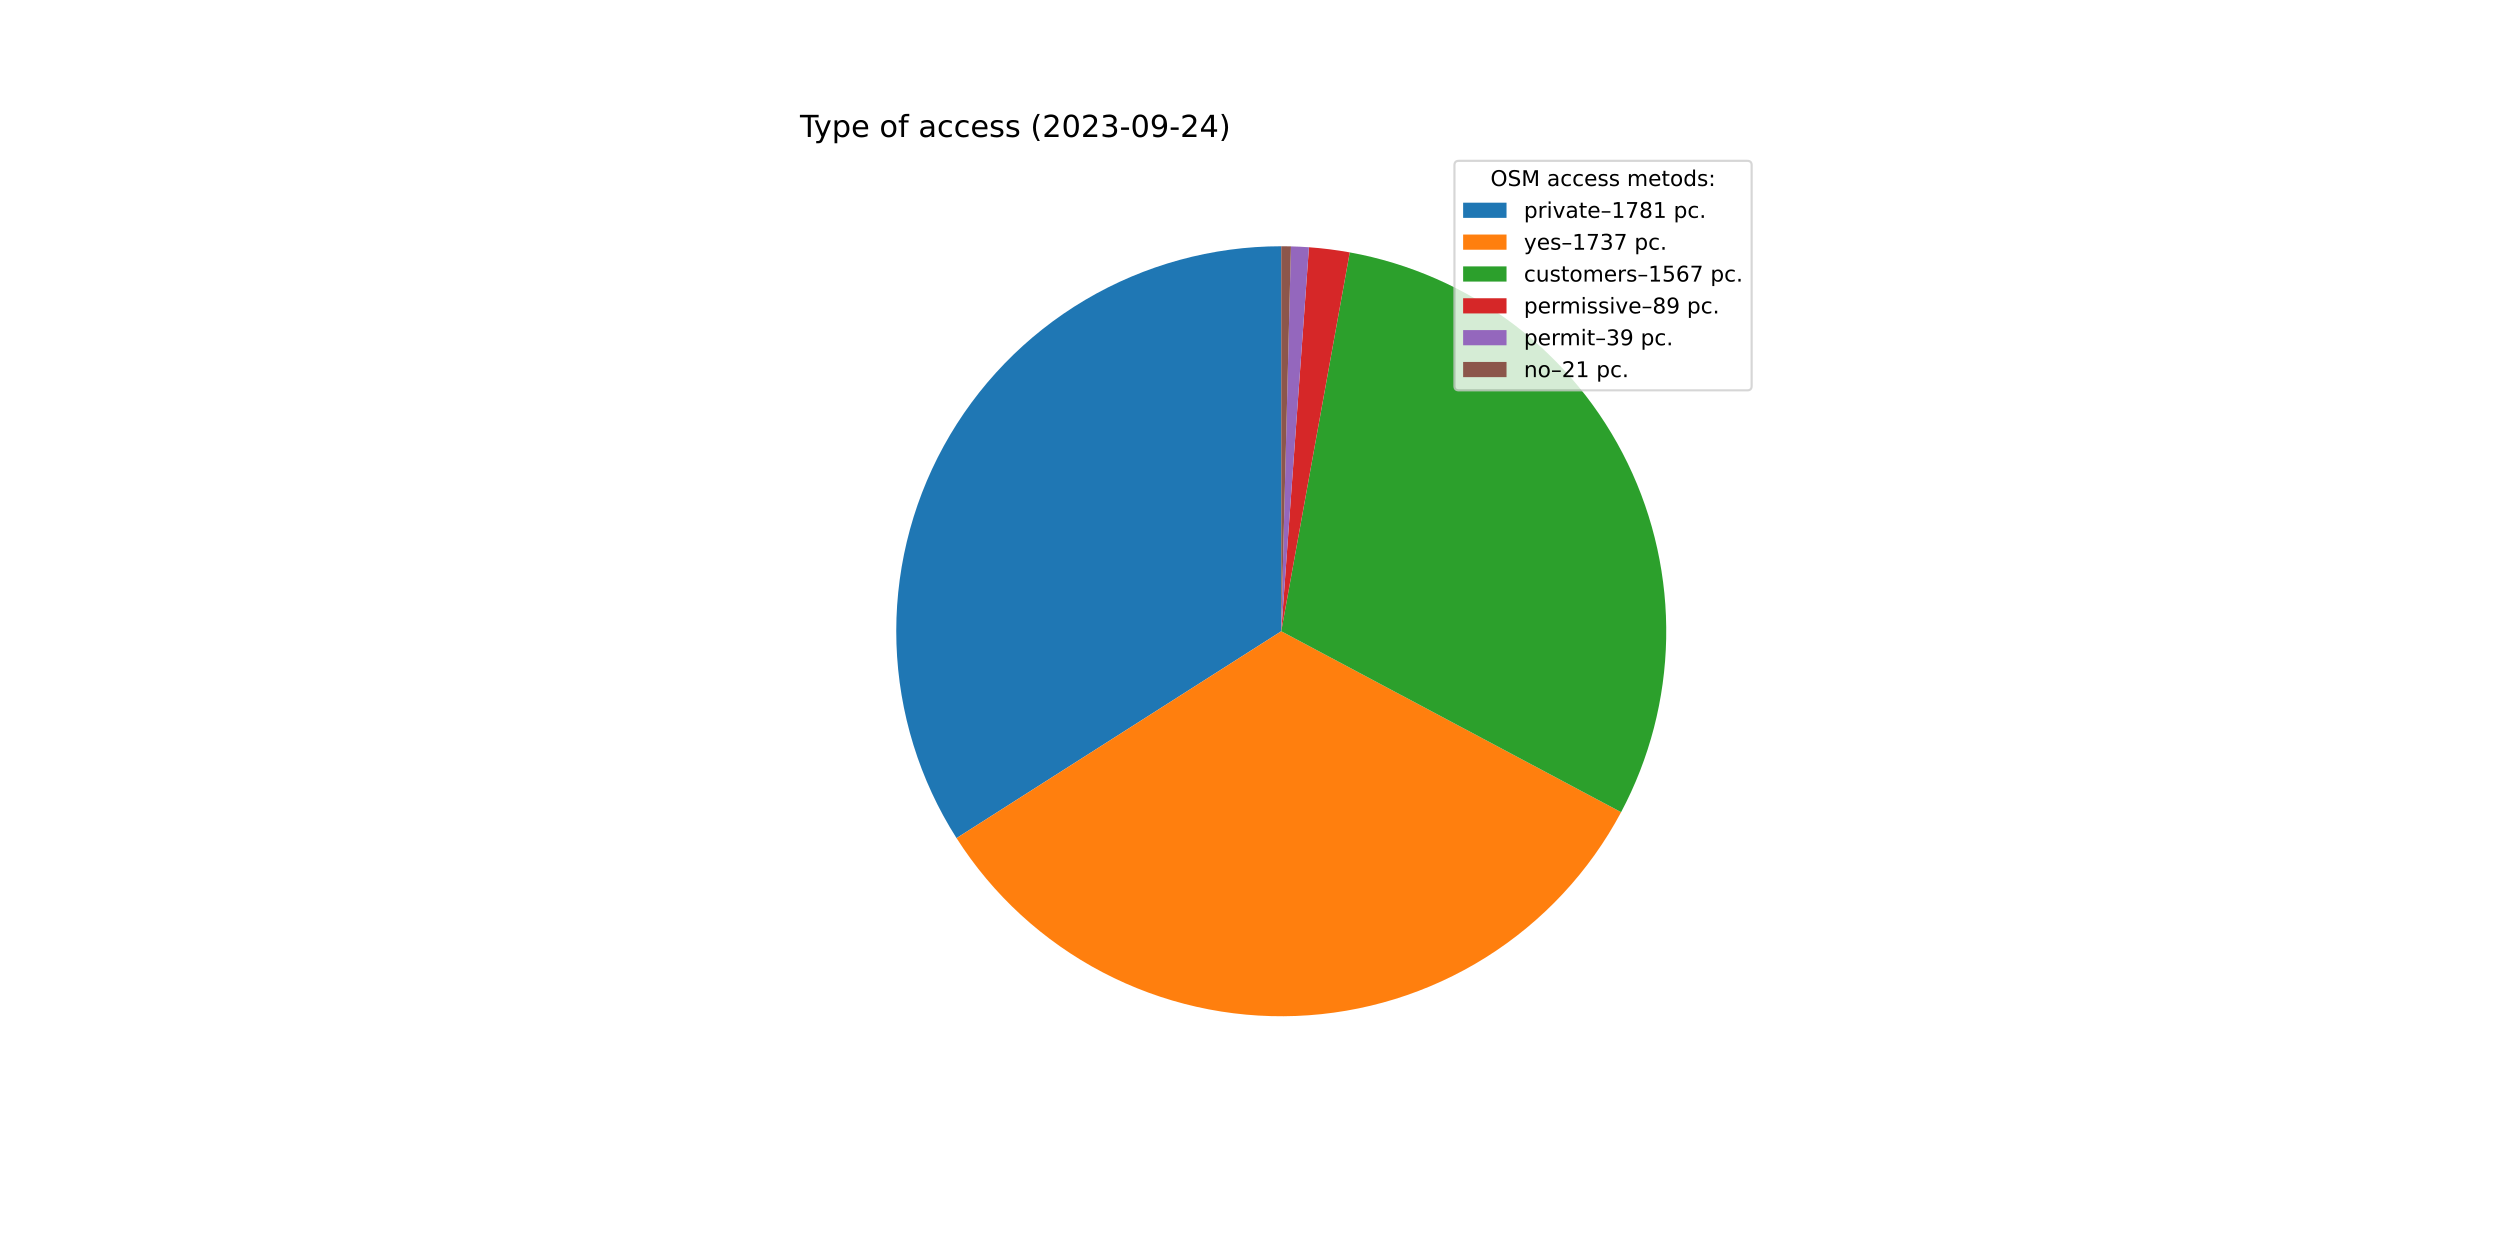
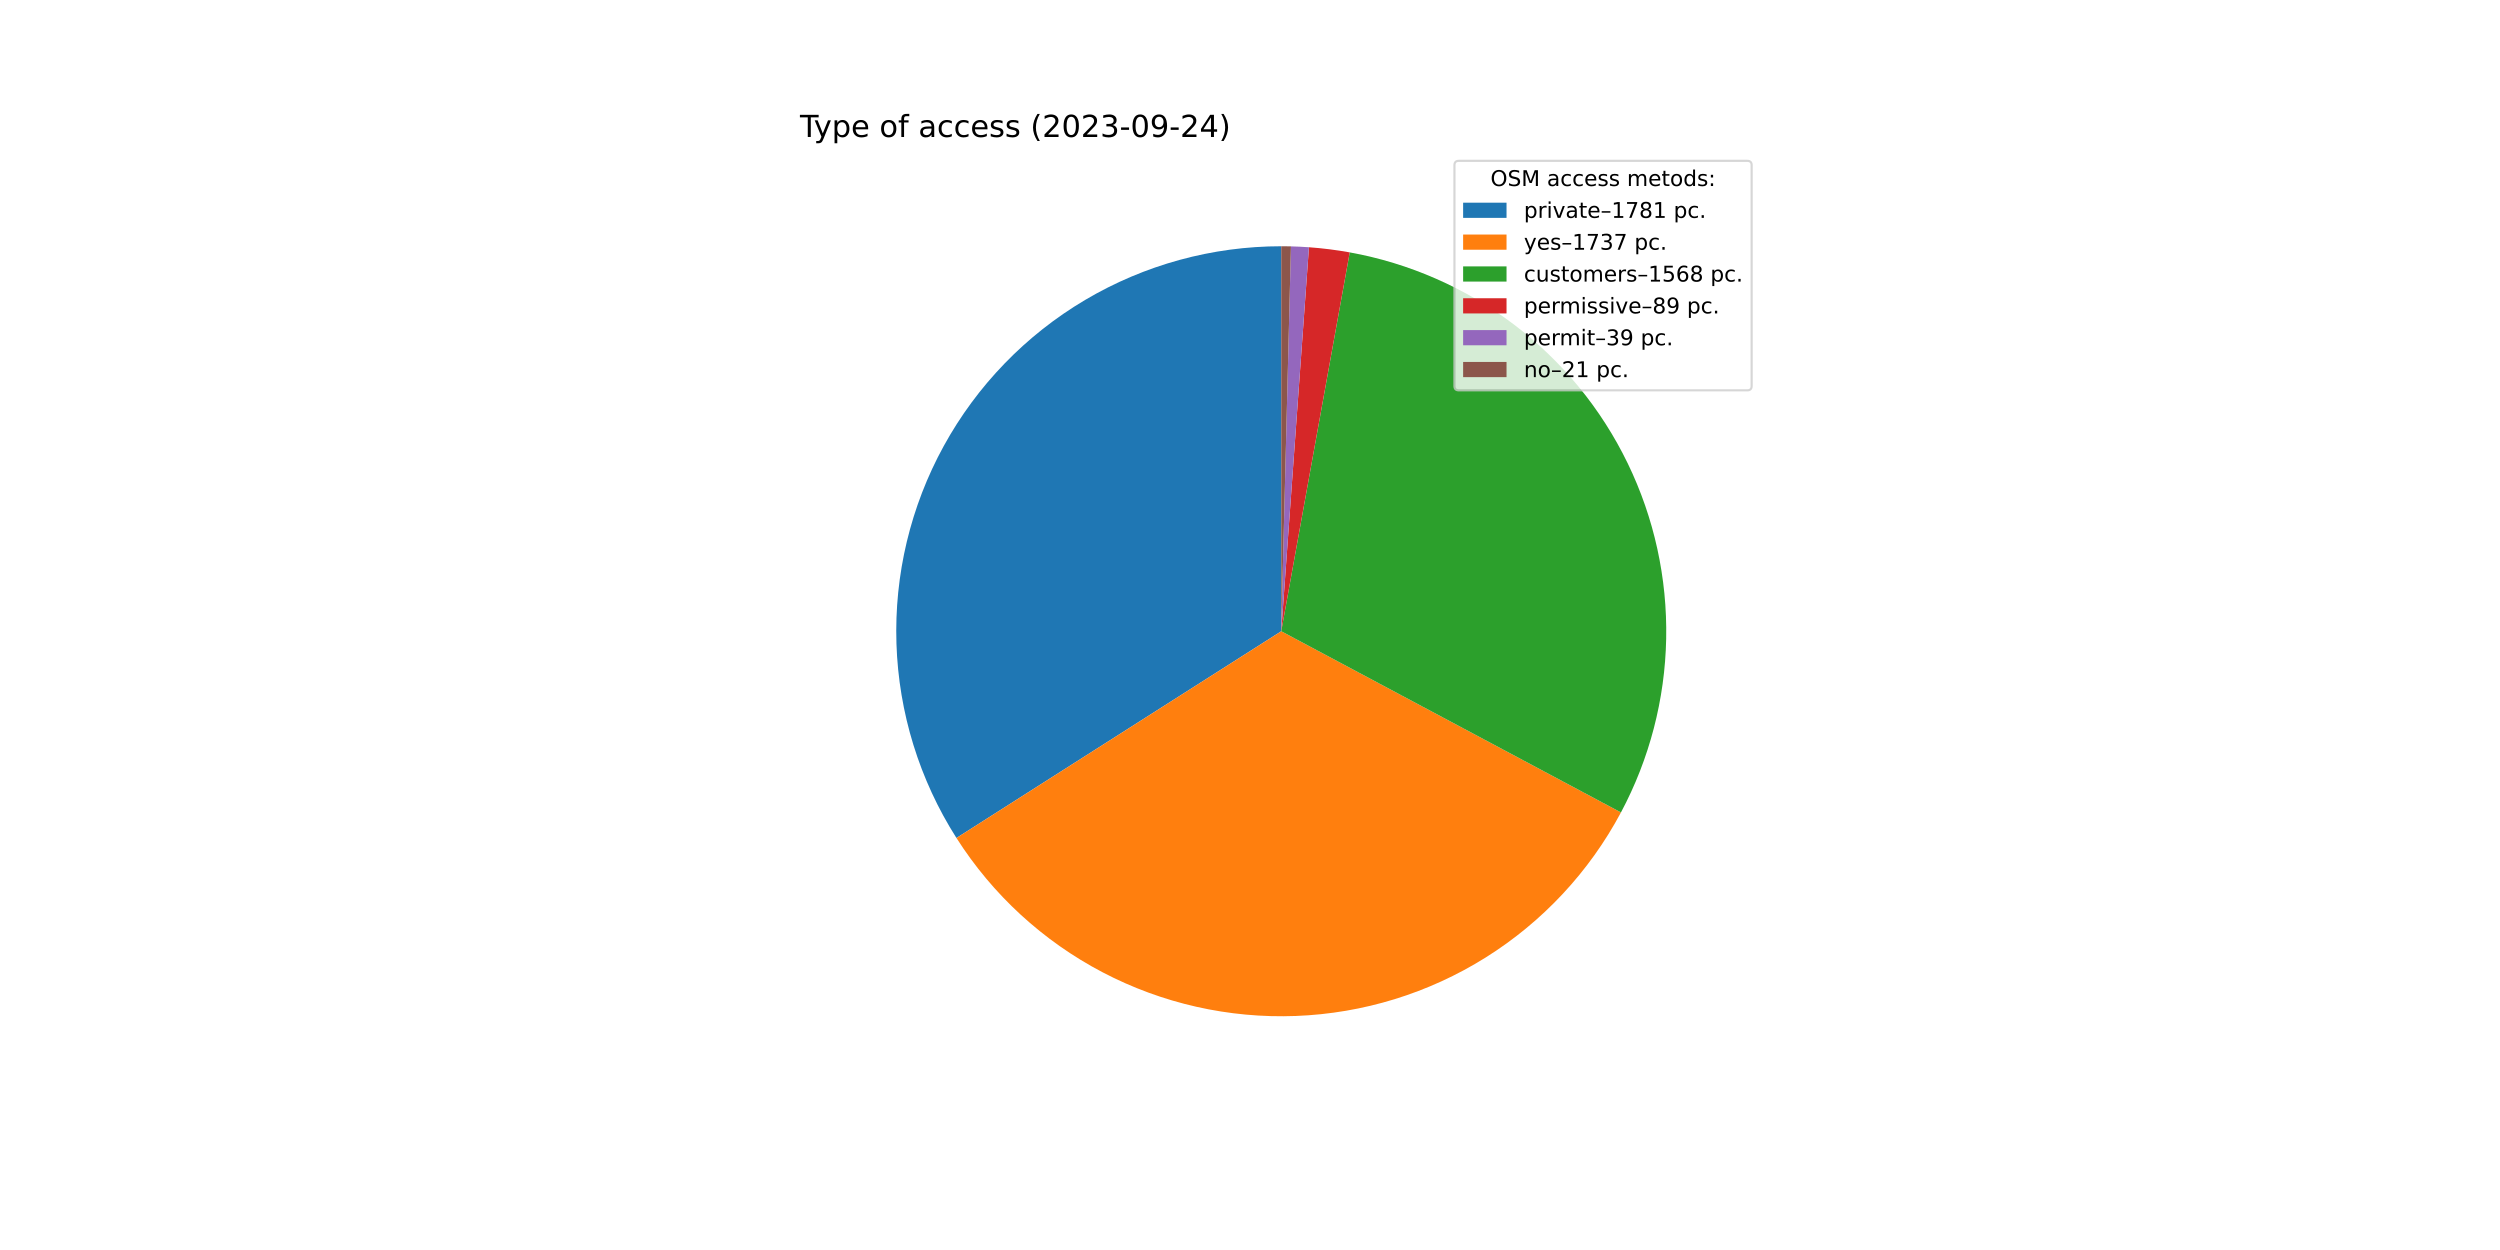
<svg xmlns="http://www.w3.org/2000/svg" xmlns:xlink="http://www.w3.org/1999/xlink" width="1152pt" height="576pt" viewBox="0 0 1152 576" version="1.1">
  <defs>
    <style type="text/css">*{stroke-linejoin: round; stroke-linecap: butt}</style>
  </defs>
  <g id="figure_1">
    <g id="patch_1">
      <path d="M 0 576  L 1152 576  L 1152 0  L 0 0  z " style="fill: #ffffff" />
    </g>
    <g id="axes_1">
      <g id="patch_2">
-         <path d="M 590.4 113.472  C 558.605 113.472 527.387 122.02 500.026 138.217  C 472.665 154.413 450.156 177.672 434.862 205.547  C 419.569 233.423 412.047 264.904 413.087 296.682  C 414.127 328.461 423.691 359.383 440.774 386.199  L 590.4 290.88  L 590.4 113.472  z " style="fill: #1f77b4" />
+         <path d="M 590.4 113.472  C 558.611 113.472 527.398 122.016 500.042 138.207  C 472.685 154.398 450.176 177.649 434.88 205.516  C 419.584 233.383 412.055 264.856 413.085 296.628  C 414.115 328.401 423.666 359.32 440.735 386.138  L 590.4 290.88  L 590.4 113.472  z " style="fill: #1f77b4" />
      </g>
      <g id="patch_3">
-         <path d="M 440.774 386.199  C 457.43 412.345 480.653 433.674 508.118 448.053  C 535.583 462.431 566.342 469.362 597.32 468.153  C 628.297 466.944 658.423 457.636 684.684 441.16  C 710.944 424.685 732.433 401.61 747.001 374.245  L 590.4 290.88  L 440.774 386.199  z " style="fill: #ff7f0e" />
+         <path d="M 440.735 386.138  C 457.378 412.286 480.585 433.621 508.038 448.011  C 535.49 462.4 566.24 469.347 597.212 468.157  C 628.184 466.967 658.31 457.681 684.577 441.227  C 710.844 424.773 732.347 401.72 746.934 374.372  L 590.4 290.88  L 440.735 386.138  z " style="fill: #ff7f0e" />
      </g>
      <g id="patch_4">
-         <path d="M 747.001 374.245  C 760.129 349.584 767.248 322.167 767.776 294.234  C 768.304 266.301 762.227 238.635 750.041 213.495  C 737.854 188.355 719.9 166.445 697.644 149.557  C 675.389 132.668 649.456 121.273 621.964 116.302  L 590.4 290.88  L 747.001 374.245  z " style="fill: #2ca02c" />
+         <path d="M 746.934 374.372  C 760.088 349.71 767.229 322.285 767.774 294.34  C 768.319 266.395 762.253 238.712 750.07 213.556  C 737.888 188.4 719.932 166.476 697.669 149.576  C 675.407 132.675 649.462 121.273 621.958 116.301  L 590.4 290.88  L 746.934 374.372  z " style="fill: #2ca02c" />
      </g>
      <g id="patch_5">
-         <path d="M 621.964 116.302  C 618.855 115.74 615.731 115.261 612.597 114.866  C 609.463 114.471 606.318 114.159 603.167 113.932  L 590.4 290.88  L 621.964 116.302  z " style="fill: #d62728" />
+         <path d="M 621.958 116.301  C 618.849 115.739 615.727 115.261 612.593 114.866  C 609.459 114.47 606.315 114.159 603.165 113.932  L 590.4 290.88  L 621.958 116.301  z " style="fill: #d62728" />
      </g>
      <g id="patch_6">
-         <path d="M 603.167 113.932  C 601.786 113.832 600.405 113.749 599.022 113.682  C 597.639 113.614 596.256 113.563 594.872 113.528  L 590.4 290.88  L 603.167 113.932  z " style="fill: #9467bd" />
+         <path d="M 603.165 113.932  C 601.784 113.832 600.403 113.749 599.02 113.682  C 597.638 113.614 596.255 113.563 594.871 113.528  L 590.4 290.88  L 603.165 113.932  z " style="fill: #9467bd" />
      </g>
      <g id="patch_7">
-         <path d="M 594.872 113.528  C 594.127 113.51 593.381 113.495 592.636 113.486  C 591.891 113.477 591.145 113.472 590.4 113.472  L 590.4 290.88  L 594.872 113.528  z " style="fill: #8c564b" />
+         <path d="M 594.871 113.528  C 594.126 113.51 593.381 113.495 592.636 113.486  C 591.89 113.477 591.145 113.472 590.4 113.472  L 590.4 290.88  L 594.871 113.528  z " style="fill: #8c564b" />
      </g>
      <g id="matplotlib.axis_1" />
      <g id="matplotlib.axis_2" />
      <g id="text_1">
        <g transform="translate(368.64 63.12)scale(0.14 -0.14)">
          <defs>
            <path id="DejaVuSans-54" d="M -19 4666  L 3928 4666  L 3928 4134  L 2272 4134  L 2272 0  L 1638 0  L 1638 4134  L -19 4134  L -19 4666  z " transform="scale(0.015625)" />
            <path id="DejaVuSans-79" d="M 2059 -325  Q 1816 -950 1584 -1140  Q 1353 -1331 966 -1331  L 506 -1331  L 506 -850  L 844 -850  Q 1081 -850 1212 -737  Q 1344 -625 1503 -206  L 1606 56  L 191 3500  L 800 3500  L 1894 763  L 2988 3500  L 3597 3500  L 2059 -325  z " transform="scale(0.015625)" />
            <path id="DejaVuSans-70" d="M 1159 525  L 1159 -1331  L 581 -1331  L 581 3500  L 1159 3500  L 1159 2969  Q 1341 3281 1617 3432  Q 1894 3584 2278 3584  Q 2916 3584 3314 3078  Q 3713 2572 3713 1747  Q 3713 922 3314 415  Q 2916 -91 2278 -91  Q 1894 -91 1617 61  Q 1341 213 1159 525  z M 3116 1747  Q 3116 2381 2855 2742  Q 2594 3103 2138 3103  Q 1681 3103 1420 2742  Q 1159 2381 1159 1747  Q 1159 1113 1420 752  Q 1681 391 2138 391  Q 2594 391 2855 752  Q 3116 1113 3116 1747  z " transform="scale(0.015625)" />
            <path id="DejaVuSans-65" d="M 3597 1894  L 3597 1613  L 953 1613  Q 991 1019 1311 708  Q 1631 397 2203 397  Q 2534 397 2845 478  Q 3156 559 3463 722  L 3463 178  Q 3153 47 2828 -22  Q 2503 -91 2169 -91  Q 1331 -91 842 396  Q 353 884 353 1716  Q 353 2575 817 3079  Q 1281 3584 2069 3584  Q 2775 3584 3186 3129  Q 3597 2675 3597 1894  z M 3022 2063  Q 3016 2534 2758 2815  Q 2500 3097 2075 3097  Q 1594 3097 1305 2825  Q 1016 2553 972 2059  L 3022 2063  z " transform="scale(0.015625)" />
            <path id="DejaVuSans-20" transform="scale(0.015625)" />
            <path id="DejaVuSans-6f" d="M 1959 3097  Q 1497 3097 1228 2736  Q 959 2375 959 1747  Q 959 1119 1226 758  Q 1494 397 1959 397  Q 2419 397 2687 759  Q 2956 1122 2956 1747  Q 2956 2369 2687 2733  Q 2419 3097 1959 3097  z M 1959 3584  Q 2709 3584 3137 3096  Q 3566 2609 3566 1747  Q 3566 888 3137 398  Q 2709 -91 1959 -91  Q 1206 -91 779 398  Q 353 888 353 1747  Q 353 2609 779 3096  Q 1206 3584 1959 3584  z " transform="scale(0.015625)" />
            <path id="DejaVuSans-66" d="M 2375 4863  L 2375 4384  L 1825 4384  Q 1516 4384 1395 4259  Q 1275 4134 1275 3809  L 1275 3500  L 2222 3500  L 2222 3053  L 1275 3053  L 1275 0  L 697 0  L 697 3053  L 147 3053  L 147 3500  L 697 3500  L 697 3744  Q 697 4328 969 4595  Q 1241 4863 1831 4863  L 2375 4863  z " transform="scale(0.015625)" />
            <path id="DejaVuSans-61" d="M 2194 1759  Q 1497 1759 1228 1600  Q 959 1441 959 1056  Q 959 750 1161 570  Q 1363 391 1709 391  Q 2188 391 2477 730  Q 2766 1069 2766 1631  L 2766 1759  L 2194 1759  z M 3341 1997  L 3341 0  L 2766 0  L 2766 531  Q 2569 213 2275 61  Q 1981 -91 1556 -91  Q 1019 -91 701 211  Q 384 513 384 1019  Q 384 1609 779 1909  Q 1175 2209 1959 2209  L 2766 2209  L 2766 2266  Q 2766 2663 2505 2880  Q 2244 3097 1772 3097  Q 1472 3097 1187 3025  Q 903 2953 641 2809  L 641 3341  Q 956 3463 1253 3523  Q 1550 3584 1831 3584  Q 2591 3584 2966 3190  Q 3341 2797 3341 1997  z " transform="scale(0.015625)" />
            <path id="DejaVuSans-63" d="M 3122 3366  L 3122 2828  Q 2878 2963 2633 3030  Q 2388 3097 2138 3097  Q 1578 3097 1268 2742  Q 959 2388 959 1747  Q 959 1106 1268 751  Q 1578 397 2138 397  Q 2388 397 2633 464  Q 2878 531 3122 666  L 3122 134  Q 2881 22 2623 -34  Q 2366 -91 2075 -91  Q 1284 -91 818 406  Q 353 903 353 1747  Q 353 2603 823 3093  Q 1294 3584 2113 3584  Q 2378 3584 2631 3529  Q 2884 3475 3122 3366  z " transform="scale(0.015625)" />
            <path id="DejaVuSans-73" d="M 2834 3397  L 2834 2853  Q 2591 2978 2328 3040  Q 2066 3103 1784 3103  Q 1356 3103 1142 2972  Q 928 2841 928 2578  Q 928 2378 1081 2264  Q 1234 2150 1697 2047  L 1894 2003  Q 2506 1872 2764 1633  Q 3022 1394 3022 966  Q 3022 478 2636 193  Q 2250 -91 1575 -91  Q 1294 -91 989 -36  Q 684 19 347 128  L 347 722  Q 666 556 975 473  Q 1284 391 1588 391  Q 1994 391 2212 530  Q 2431 669 2431 922  Q 2431 1156 2273 1281  Q 2116 1406 1581 1522  L 1381 1569  Q 847 1681 609 1914  Q 372 2147 372 2553  Q 372 3047 722 3315  Q 1072 3584 1716 3584  Q 2034 3584 2315 3537  Q 2597 3491 2834 3397  z " transform="scale(0.015625)" />
            <path id="DejaVuSans-28" d="M 1984 4856  Q 1566 4138 1362 3434  Q 1159 2731 1159 2009  Q 1159 1288 1364 580  Q 1569 -128 1984 -844  L 1484 -844  Q 1016 -109 783 600  Q 550 1309 550 2009  Q 550 2706 781 3412  Q 1013 4119 1484 4856  L 1984 4856  z " transform="scale(0.015625)" />
            <path id="DejaVuSans-32" d="M 1228 531  L 3431 531  L 3431 0  L 469 0  L 469 531  Q 828 903 1448 1529  Q 2069 2156 2228 2338  Q 2531 2678 2651 2914  Q 2772 3150 2772 3378  Q 2772 3750 2511 3984  Q 2250 4219 1831 4219  Q 1534 4219 1204 4116  Q 875 4013 500 3803  L 500 4441  Q 881 4594 1212 4672  Q 1544 4750 1819 4750  Q 2544 4750 2975 4387  Q 3406 4025 3406 3419  Q 3406 3131 3298 2873  Q 3191 2616 2906 2266  Q 2828 2175 2409 1742  Q 1991 1309 1228 531  z " transform="scale(0.015625)" />
            <path id="DejaVuSans-30" d="M 2034 4250  Q 1547 4250 1301 3770  Q 1056 3291 1056 2328  Q 1056 1369 1301 889  Q 1547 409 2034 409  Q 2525 409 2770 889  Q 3016 1369 3016 2328  Q 3016 3291 2770 3770  Q 2525 4250 2034 4250  z M 2034 4750  Q 2819 4750 3233 4129  Q 3647 3509 3647 2328  Q 3647 1150 3233 529  Q 2819 -91 2034 -91  Q 1250 -91 836 529  Q 422 1150 422 2328  Q 422 3509 836 4129  Q 1250 4750 2034 4750  z " transform="scale(0.015625)" />
            <path id="DejaVuSans-33" d="M 2597 2516  Q 3050 2419 3304 2112  Q 3559 1806 3559 1356  Q 3559 666 3084 287  Q 2609 -91 1734 -91  Q 1441 -91 1130 -33  Q 819 25 488 141  L 488 750  Q 750 597 1062 519  Q 1375 441 1716 441  Q 2309 441 2620 675  Q 2931 909 2931 1356  Q 2931 1769 2642 2001  Q 2353 2234 1838 2234  L 1294 2234  L 1294 2753  L 1863 2753  Q 2328 2753 2575 2939  Q 2822 3125 2822 3475  Q 2822 3834 2567 4026  Q 2313 4219 1838 4219  Q 1578 4219 1281 4162  Q 984 4106 628 3988  L 628 4550  Q 988 4650 1302 4700  Q 1616 4750 1894 4750  Q 2613 4750 3031 4423  Q 3450 4097 3450 3541  Q 3450 3153 3228 2886  Q 3006 2619 2597 2516  z " transform="scale(0.015625)" />
            <path id="DejaVuSans-2d" d="M 313 2009  L 1997 2009  L 1997 1497  L 313 1497  L 313 2009  z " transform="scale(0.015625)" />
            <path id="DejaVuSans-39" d="M 703 97  L 703 672  Q 941 559 1184 500  Q 1428 441 1663 441  Q 2288 441 2617 861  Q 2947 1281 2994 2138  Q 2813 1869 2534 1725  Q 2256 1581 1919 1581  Q 1219 1581 811 2004  Q 403 2428 403 3163  Q 403 3881 828 4315  Q 1253 4750 1959 4750  Q 2769 4750 3195 4129  Q 3622 3509 3622 2328  Q 3622 1225 3098 567  Q 2575 -91 1691 -91  Q 1453 -91 1209 -44  Q 966 3 703 97  z M 1959 2075  Q 2384 2075 2632 2365  Q 2881 2656 2881 3163  Q 2881 3666 2632 3958  Q 2384 4250 1959 4250  Q 1534 4250 1286 3958  Q 1038 3666 1038 3163  Q 1038 2656 1286 2365  Q 1534 2075 1959 2075  z " transform="scale(0.015625)" />
            <path id="DejaVuSans-34" d="M 2419 4116  L 825 1625  L 2419 1625  L 2419 4116  z M 2253 4666  L 3047 4666  L 3047 1625  L 3713 1625  L 3713 1100  L 3047 1100  L 3047 0  L 2419 0  L 2419 1100  L 313 1100  L 313 1709  L 2253 4666  z " transform="scale(0.015625)" />
            <path id="DejaVuSans-29" d="M 513 4856  L 1013 4856  Q 1481 4119 1714 3412  Q 1947 2706 1947 2009  Q 1947 1309 1714 600  Q 1481 -109 1013 -844  L 513 -844  Q 928 -128 1133 580  Q 1338 1288 1338 2009  Q 1338 2731 1133 3434  Q 928 4138 513 4856  z " transform="scale(0.015625)" />
          </defs>
          <use xlink:href="#DejaVuSans-54" />
          <use xlink:href="#DejaVuSans-79" x="45.459" />
          <use xlink:href="#DejaVuSans-70" x="104.639" />
          <use xlink:href="#DejaVuSans-65" x="168.115" />
          <use xlink:href="#DejaVuSans-20" x="229.639" />
          <use xlink:href="#DejaVuSans-6f" x="261.426" />
          <use xlink:href="#DejaVuSans-66" x="322.607" />
          <use xlink:href="#DejaVuSans-20" x="357.812" />
          <use xlink:href="#DejaVuSans-61" x="389.6" />
          <use xlink:href="#DejaVuSans-63" x="450.879" />
          <use xlink:href="#DejaVuSans-63" x="505.859" />
          <use xlink:href="#DejaVuSans-65" x="560.84" />
          <use xlink:href="#DejaVuSans-73" x="622.363" />
          <use xlink:href="#DejaVuSans-73" x="674.463" />
          <use xlink:href="#DejaVuSans-20" x="726.562" />
          <use xlink:href="#DejaVuSans-28" x="758.35" />
          <use xlink:href="#DejaVuSans-32" x="797.363" />
          <use xlink:href="#DejaVuSans-30" x="860.986" />
          <use xlink:href="#DejaVuSans-32" x="924.609" />
          <use xlink:href="#DejaVuSans-33" x="988.232" />
          <use xlink:href="#DejaVuSans-2d" x="1051.855" />
          <use xlink:href="#DejaVuSans-30" x="1087.939" />
          <use xlink:href="#DejaVuSans-39" x="1151.562" />
          <use xlink:href="#DejaVuSans-2d" x="1215.186" />
          <use xlink:href="#DejaVuSans-32" x="1251.27" />
          <use xlink:href="#DejaVuSans-34" x="1314.893" />
          <use xlink:href="#DejaVuSans-29" x="1378.516" />
        </g>
      </g>
      <g id="legend_1">
        <g id="patch_8">
          <path d="M 672.208 179.867  L 805.16 179.867  Q 807.16 179.867 807.16 177.867  L 807.16 76.12  Q 807.16 74.12 805.16 74.12  L 672.208 74.12  Q 670.208 74.12 670.208 76.12  L 670.208 177.867  Q 670.208 179.867 672.208 179.867  z " style="fill: #ffffff; opacity: 0.8; stroke: #cccccc; stroke-linejoin: miter" />
        </g>
        <g id="text_2">
          <g transform="translate(686.8038 85.71844)scale(0.1 -0.1)">
            <defs>
              <path id="DejaVuSans-4f" d="M 2522 4238  Q 1834 4238 1429 3725  Q 1025 3213 1025 2328  Q 1025 1447 1429 934  Q 1834 422 2522 422  Q 3209 422 3611 934  Q 4013 1447 4013 2328  Q 4013 3213 3611 3725  Q 3209 4238 2522 4238  z M 2522 4750  Q 3503 4750 4090 4092  Q 4678 3434 4678 2328  Q 4678 1225 4090 567  Q 3503 -91 2522 -91  Q 1538 -91 948 565  Q 359 1222 359 2328  Q 359 3434 948 4092  Q 1538 4750 2522 4750  z " transform="scale(0.015625)" />
              <path id="DejaVuSans-53" d="M 3425 4513  L 3425 3897  Q 3066 4069 2747 4153  Q 2428 4238 2131 4238  Q 1616 4238 1336 4038  Q 1056 3838 1056 3469  Q 1056 3159 1242 3001  Q 1428 2844 1947 2747  L 2328 2669  Q 3034 2534 3370 2195  Q 3706 1856 3706 1288  Q 3706 609 3251 259  Q 2797 -91 1919 -91  Q 1588 -91 1214 -16  Q 841 59 441 206  L 441 856  Q 825 641 1194 531  Q 1563 422 1919 422  Q 2459 422 2753 634  Q 3047 847 3047 1241  Q 3047 1584 2836 1778  Q 2625 1972 2144 2069  L 1759 2144  Q 1053 2284 737 2584  Q 422 2884 422 3419  Q 422 4038 858 4394  Q 1294 4750 2059 4750  Q 2388 4750 2728 4690  Q 3069 4631 3425 4513  z " transform="scale(0.015625)" />
              <path id="DejaVuSans-4d" d="M 628 4666  L 1569 4666  L 2759 1491  L 3956 4666  L 4897 4666  L 4897 0  L 4281 0  L 4281 4097  L 3078 897  L 2444 897  L 1241 4097  L 1241 0  L 628 0  L 628 4666  z " transform="scale(0.015625)" />
              <path id="DejaVuSans-6d" d="M 3328 2828  Q 3544 3216 3844 3400  Q 4144 3584 4550 3584  Q 5097 3584 5394 3201  Q 5691 2819 5691 2113  L 5691 0  L 5113 0  L 5113 2094  Q 5113 2597 4934 2840  Q 4756 3084 4391 3084  Q 3944 3084 3684 2787  Q 3425 2491 3425 1978  L 3425 0  L 2847 0  L 2847 2094  Q 2847 2600 2669 2842  Q 2491 3084 2119 3084  Q 1678 3084 1418 2786  Q 1159 2488 1159 1978  L 1159 0  L 581 0  L 581 3500  L 1159 3500  L 1159 2956  Q 1356 3278 1631 3431  Q 1906 3584 2284 3584  Q 2666 3584 2933 3390  Q 3200 3197 3328 2828  z " transform="scale(0.015625)" />
              <path id="DejaVuSans-74" d="M 1172 4494  L 1172 3500  L 2356 3500  L 2356 3053  L 1172 3053  L 1172 1153  Q 1172 725 1289 603  Q 1406 481 1766 481  L 2356 481  L 2356 0  L 1766 0  Q 1100 0 847 248  Q 594 497 594 1153  L 594 3053  L 172 3053  L 172 3500  L 594 3500  L 594 4494  L 1172 4494  z " transform="scale(0.015625)" />
              <path id="DejaVuSans-64" d="M 2906 2969  L 2906 4863  L 3481 4863  L 3481 0  L 2906 0  L 2906 525  Q 2725 213 2448 61  Q 2172 -91 1784 -91  Q 1150 -91 751 415  Q 353 922 353 1747  Q 353 2572 751 3078  Q 1150 3584 1784 3584  Q 2172 3584 2448 3432  Q 2725 3281 2906 2969  z M 947 1747  Q 947 1113 1208 752  Q 1469 391 1925 391  Q 2381 391 2643 752  Q 2906 1113 2906 1747  Q 2906 2381 2643 2742  Q 2381 3103 1925 3103  Q 1469 3103 1208 2742  Q 947 2381 947 1747  z " transform="scale(0.015625)" />
              <path id="DejaVuSans-3a" d="M 750 794  L 1409 794  L 1409 0  L 750 0  L 750 794  z M 750 3309  L 1409 3309  L 1409 2516  L 750 2516  L 750 3309  z " transform="scale(0.015625)" />
            </defs>
            <use xlink:href="#DejaVuSans-4f" />
            <use xlink:href="#DejaVuSans-53" x="78.711" />
            <use xlink:href="#DejaVuSans-4d" x="142.188" />
            <use xlink:href="#DejaVuSans-20" x="228.467" />
            <use xlink:href="#DejaVuSans-61" x="260.254" />
            <use xlink:href="#DejaVuSans-63" x="321.533" />
            <use xlink:href="#DejaVuSans-63" x="376.514" />
            <use xlink:href="#DejaVuSans-65" x="431.494" />
            <use xlink:href="#DejaVuSans-73" x="493.018" />
            <use xlink:href="#DejaVuSans-73" x="545.117" />
            <use xlink:href="#DejaVuSans-20" x="597.217" />
            <use xlink:href="#DejaVuSans-6d" x="629.004" />
            <use xlink:href="#DejaVuSans-65" x="726.416" />
            <use xlink:href="#DejaVuSans-74" x="787.939" />
            <use xlink:href="#DejaVuSans-6f" x="827.148" />
            <use xlink:href="#DejaVuSans-64" x="888.33" />
            <use xlink:href="#DejaVuSans-73" x="951.807" />
            <use xlink:href="#DejaVuSans-3a" x="1003.906" />
          </g>
        </g>
        <g id="patch_9">
          <path d="M 674.208 100.397  L 694.208 100.397  L 694.208 93.397  L 674.208 93.397  z " style="fill: #1f77b4" />
        </g>
        <g id="text_3">
          <g transform="translate(702.2084 100.3966)scale(0.1 -0.1)">
            <defs>
              <path id="DejaVuSans-72" d="M 2631 2963  Q 2534 3019 2420 3045  Q 2306 3072 2169 3072  Q 1681 3072 1420 2755  Q 1159 2438 1159 1844  L 1159 0  L 581 0  L 581 3500  L 1159 3500  L 1159 2956  Q 1341 3275 1631 3429  Q 1922 3584 2338 3584  Q 2397 3584 2469 3576  Q 2541 3569 2628 3553  L 2631 2963  z " transform="scale(0.015625)" />
              <path id="DejaVuSans-69" d="M 603 3500  L 1178 3500  L 1178 0  L 603 0  L 603 3500  z M 603 4863  L 1178 4863  L 1178 4134  L 603 4134  L 603 4863  z " transform="scale(0.015625)" />
              <path id="DejaVuSans-76" d="M 191 3500  L 800 3500  L 1894 563  L 2988 3500  L 3597 3500  L 2284 0  L 1503 0  L 191 3500  z " transform="scale(0.015625)" />
              <path id="DejaVuSans-2013" d="M 313 1978  L 2888 1978  L 2888 1528  L 313 1528  L 313 1978  z " transform="scale(0.015625)" />
              <path id="DejaVuSans-31" d="M 794 531  L 1825 531  L 1825 4091  L 703 3866  L 703 4441  L 1819 4666  L 2450 4666  L 2450 531  L 3481 531  L 3481 0  L 794 0  L 794 531  z " transform="scale(0.015625)" />
              <path id="DejaVuSans-37" d="M 525 4666  L 3525 4666  L 3525 4397  L 1831 0  L 1172 0  L 2766 4134  L 525 4134  L 525 4666  z " transform="scale(0.015625)" />
              <path id="DejaVuSans-38" d="M 2034 2216  Q 1584 2216 1326 1975  Q 1069 1734 1069 1313  Q 1069 891 1326 650  Q 1584 409 2034 409  Q 2484 409 2743 651  Q 3003 894 3003 1313  Q 3003 1734 2745 1975  Q 2488 2216 2034 2216  z M 1403 2484  Q 997 2584 770 2862  Q 544 3141 544 3541  Q 544 4100 942 4425  Q 1341 4750 2034 4750  Q 2731 4750 3128 4425  Q 3525 4100 3525 3541  Q 3525 3141 3298 2862  Q 3072 2584 2669 2484  Q 3125 2378 3379 2068  Q 3634 1759 3634 1313  Q 3634 634 3220 271  Q 2806 -91 2034 -91  Q 1263 -91 848 271  Q 434 634 434 1313  Q 434 1759 690 2068  Q 947 2378 1403 2484  z M 1172 3481  Q 1172 3119 1398 2916  Q 1625 2713 2034 2713  Q 2441 2713 2670 2916  Q 2900 3119 2900 3481  Q 2900 3844 2670 4047  Q 2441 4250 2034 4250  Q 1625 4250 1398 4047  Q 1172 3844 1172 3481  z " transform="scale(0.015625)" />
              <path id="DejaVuSans-2e" d="M 684 794  L 1344 794  L 1344 0  L 684 0  L 684 794  z " transform="scale(0.015625)" />
            </defs>
            <use xlink:href="#DejaVuSans-70" />
            <use xlink:href="#DejaVuSans-72" x="63.477" />
            <use xlink:href="#DejaVuSans-69" x="104.59" />
            <use xlink:href="#DejaVuSans-76" x="132.373" />
            <use xlink:href="#DejaVuSans-61" x="191.553" />
            <use xlink:href="#DejaVuSans-74" x="252.832" />
            <use xlink:href="#DejaVuSans-65" x="292.041" />
            <use xlink:href="#DejaVuSans-2013" x="353.564" />
            <use xlink:href="#DejaVuSans-31" x="403.564" />
            <use xlink:href="#DejaVuSans-37" x="467.188" />
            <use xlink:href="#DejaVuSans-38" x="530.811" />
            <use xlink:href="#DejaVuSans-31" x="594.434" />
            <use xlink:href="#DejaVuSans-20" x="658.057" />
            <use xlink:href="#DejaVuSans-70" x="689.844" />
            <use xlink:href="#DejaVuSans-63" x="753.32" />
            <use xlink:href="#DejaVuSans-2e" x="808.301" />
          </g>
        </g>
        <g id="patch_10">
          <path d="M 674.208 115.075  L 694.208 115.075  L 694.208 108.075  L 674.208 108.075  z " style="fill: #ff7f0e" />
        </g>
        <g id="text_4">
          <g transform="translate(702.2084 115.0747)scale(0.1 -0.1)">
            <use xlink:href="#DejaVuSans-79" />
            <use xlink:href="#DejaVuSans-65" x="59.18" />
            <use xlink:href="#DejaVuSans-73" x="120.703" />
            <use xlink:href="#DejaVuSans-2013" x="172.803" />
            <use xlink:href="#DejaVuSans-31" x="222.803" />
            <use xlink:href="#DejaVuSans-37" x="286.426" />
            <use xlink:href="#DejaVuSans-33" x="350.049" />
            <use xlink:href="#DejaVuSans-37" x="413.672" />
            <use xlink:href="#DejaVuSans-20" x="477.295" />
            <use xlink:href="#DejaVuSans-70" x="509.082" />
            <use xlink:href="#DejaVuSans-63" x="572.559" />
            <use xlink:href="#DejaVuSans-2e" x="627.539" />
          </g>
        </g>
        <g id="patch_11">
          <path d="M 674.208 129.753  L 694.208 129.753  L 694.208 122.753  L 674.208 122.753  z " style="fill: #2ca02c" />
        </g>
        <g id="text_5">
          <g transform="translate(702.2084 129.7528)scale(0.1 -0.1)">
            <defs>
              <path id="DejaVuSans-75" d="M 544 1381  L 544 3500  L 1119 3500  L 1119 1403  Q 1119 906 1312 657  Q 1506 409 1894 409  Q 2359 409 2629 706  Q 2900 1003 2900 1516  L 2900 3500  L 3475 3500  L 3475 0  L 2900 0  L 2900 538  Q 2691 219 2414 64  Q 2138 -91 1772 -91  Q 1169 -91 856 284  Q 544 659 544 1381  z M 1991 3584  L 1991 3584  z " transform="scale(0.015625)" />
              <path id="DejaVuSans-35" d="M 691 4666  L 3169 4666  L 3169 4134  L 1269 4134  L 1269 2991  Q 1406 3038 1543 3061  Q 1681 3084 1819 3084  Q 2600 3084 3056 2656  Q 3513 2228 3513 1497  Q 3513 744 3044 326  Q 2575 -91 1722 -91  Q 1428 -91 1123 -41  Q 819 9 494 109  L 494 744  Q 775 591 1075 516  Q 1375 441 1709 441  Q 2250 441 2565 725  Q 2881 1009 2881 1497  Q 2881 1984 2565 2268  Q 2250 2553 1709 2553  Q 1456 2553 1204 2497  Q 953 2441 691 2322  L 691 4666  z " transform="scale(0.015625)" />
              <path id="DejaVuSans-36" d="M 2113 2584  Q 1688 2584 1439 2293  Q 1191 2003 1191 1497  Q 1191 994 1439 701  Q 1688 409 2113 409  Q 2538 409 2786 701  Q 3034 994 3034 1497  Q 3034 2003 2786 2293  Q 2538 2584 2113 2584  z M 3366 4563  L 3366 3988  Q 3128 4100 2886 4159  Q 2644 4219 2406 4219  Q 1781 4219 1451 3797  Q 1122 3375 1075 2522  Q 1259 2794 1537 2939  Q 1816 3084 2150 3084  Q 2853 3084 3261 2657  Q 3669 2231 3669 1497  Q 3669 778 3244 343  Q 2819 -91 2113 -91  Q 1303 -91 875 529  Q 447 1150 447 2328  Q 447 3434 972 4092  Q 1497 4750 2381 4750  Q 2619 4750 2861 4703  Q 3103 4656 3366 4563  z " transform="scale(0.015625)" />
            </defs>
            <use xlink:href="#DejaVuSans-63" />
            <use xlink:href="#DejaVuSans-75" x="54.98" />
            <use xlink:href="#DejaVuSans-73" x="118.359" />
            <use xlink:href="#DejaVuSans-74" x="170.459" />
            <use xlink:href="#DejaVuSans-6f" x="209.668" />
            <use xlink:href="#DejaVuSans-6d" x="270.85" />
            <use xlink:href="#DejaVuSans-65" x="368.262" />
            <use xlink:href="#DejaVuSans-72" x="429.785" />
            <use xlink:href="#DejaVuSans-73" x="470.898" />
            <use xlink:href="#DejaVuSans-2013" x="522.998" />
            <use xlink:href="#DejaVuSans-31" x="572.998" />
            <use xlink:href="#DejaVuSans-35" x="636.621" />
            <use xlink:href="#DejaVuSans-36" x="700.244" />
-             <use xlink:href="#DejaVuSans-37" x="763.867" />
+             <use xlink:href="#DejaVuSans-38" x="763.867" />
            <use xlink:href="#DejaVuSans-20" x="827.49" />
            <use xlink:href="#DejaVuSans-70" x="859.277" />
            <use xlink:href="#DejaVuSans-63" x="922.754" />
            <use xlink:href="#DejaVuSans-2e" x="977.734" />
          </g>
        </g>
        <g id="patch_12">
          <path d="M 674.208 144.431  L 694.208 144.431  L 694.208 137.431  L 674.208 137.431  z " style="fill: #d62728" />
        </g>
        <g id="text_6">
          <g transform="translate(702.2084 144.4309)scale(0.1 -0.1)">
            <use xlink:href="#DejaVuSans-70" />
            <use xlink:href="#DejaVuSans-65" x="63.477" />
            <use xlink:href="#DejaVuSans-72" x="125" />
            <use xlink:href="#DejaVuSans-6d" x="164.363" />
            <use xlink:href="#DejaVuSans-69" x="261.775" />
            <use xlink:href="#DejaVuSans-73" x="289.559" />
            <use xlink:href="#DejaVuSans-73" x="341.658" />
            <use xlink:href="#DejaVuSans-69" x="393.758" />
            <use xlink:href="#DejaVuSans-76" x="421.541" />
            <use xlink:href="#DejaVuSans-65" x="480.721" />
            <use xlink:href="#DejaVuSans-2013" x="542.244" />
            <use xlink:href="#DejaVuSans-38" x="592.244" />
            <use xlink:href="#DejaVuSans-39" x="655.867" />
            <use xlink:href="#DejaVuSans-20" x="719.49" />
            <use xlink:href="#DejaVuSans-70" x="751.277" />
            <use xlink:href="#DejaVuSans-63" x="814.754" />
            <use xlink:href="#DejaVuSans-2e" x="869.734" />
          </g>
        </g>
        <g id="patch_13">
          <path d="M 674.208 159.109  L 694.208 159.109  L 694.208 152.109  L 674.208 152.109  z " style="fill: #9467bd" />
        </g>
        <g id="text_7">
          <g transform="translate(702.2084 159.1091)scale(0.1 -0.1)">
            <use xlink:href="#DejaVuSans-70" />
            <use xlink:href="#DejaVuSans-65" x="63.477" />
            <use xlink:href="#DejaVuSans-72" x="125" />
            <use xlink:href="#DejaVuSans-6d" x="164.363" />
            <use xlink:href="#DejaVuSans-69" x="261.775" />
            <use xlink:href="#DejaVuSans-74" x="289.559" />
            <use xlink:href="#DejaVuSans-2013" x="328.768" />
            <use xlink:href="#DejaVuSans-33" x="378.768" />
            <use xlink:href="#DejaVuSans-39" x="442.391" />
            <use xlink:href="#DejaVuSans-20" x="506.014" />
            <use xlink:href="#DejaVuSans-70" x="537.801" />
            <use xlink:href="#DejaVuSans-63" x="601.277" />
            <use xlink:href="#DejaVuSans-2e" x="656.258" />
          </g>
        </g>
        <g id="patch_14">
          <path d="M 674.208 173.787  L 694.208 173.787  L 694.208 166.787  L 674.208 166.787  z " style="fill: #8c564b" />
        </g>
        <g id="text_8">
          <g transform="translate(702.2084 173.7872)scale(0.1 -0.1)">
            <defs>
              <path id="DejaVuSans-6e" d="M 3513 2113  L 3513 0  L 2938 0  L 2938 2094  Q 2938 2591 2744 2837  Q 2550 3084 2163 3084  Q 1697 3084 1428 2787  Q 1159 2491 1159 1978  L 1159 0  L 581 0  L 581 3500  L 1159 3500  L 1159 2956  Q 1366 3272 1645 3428  Q 1925 3584 2291 3584  Q 2894 3584 3203 3211  Q 3513 2838 3513 2113  z " transform="scale(0.015625)" />
            </defs>
            <use xlink:href="#DejaVuSans-6e" />
            <use xlink:href="#DejaVuSans-6f" x="63.379" />
            <use xlink:href="#DejaVuSans-2013" x="124.561" />
            <use xlink:href="#DejaVuSans-32" x="174.561" />
            <use xlink:href="#DejaVuSans-31" x="238.184" />
            <use xlink:href="#DejaVuSans-20" x="301.807" />
            <use xlink:href="#DejaVuSans-70" x="333.594" />
            <use xlink:href="#DejaVuSans-63" x="397.07" />
            <use xlink:href="#DejaVuSans-2e" x="452.051" />
          </g>
        </g>
      </g>
    </g>
  </g>
</svg>
